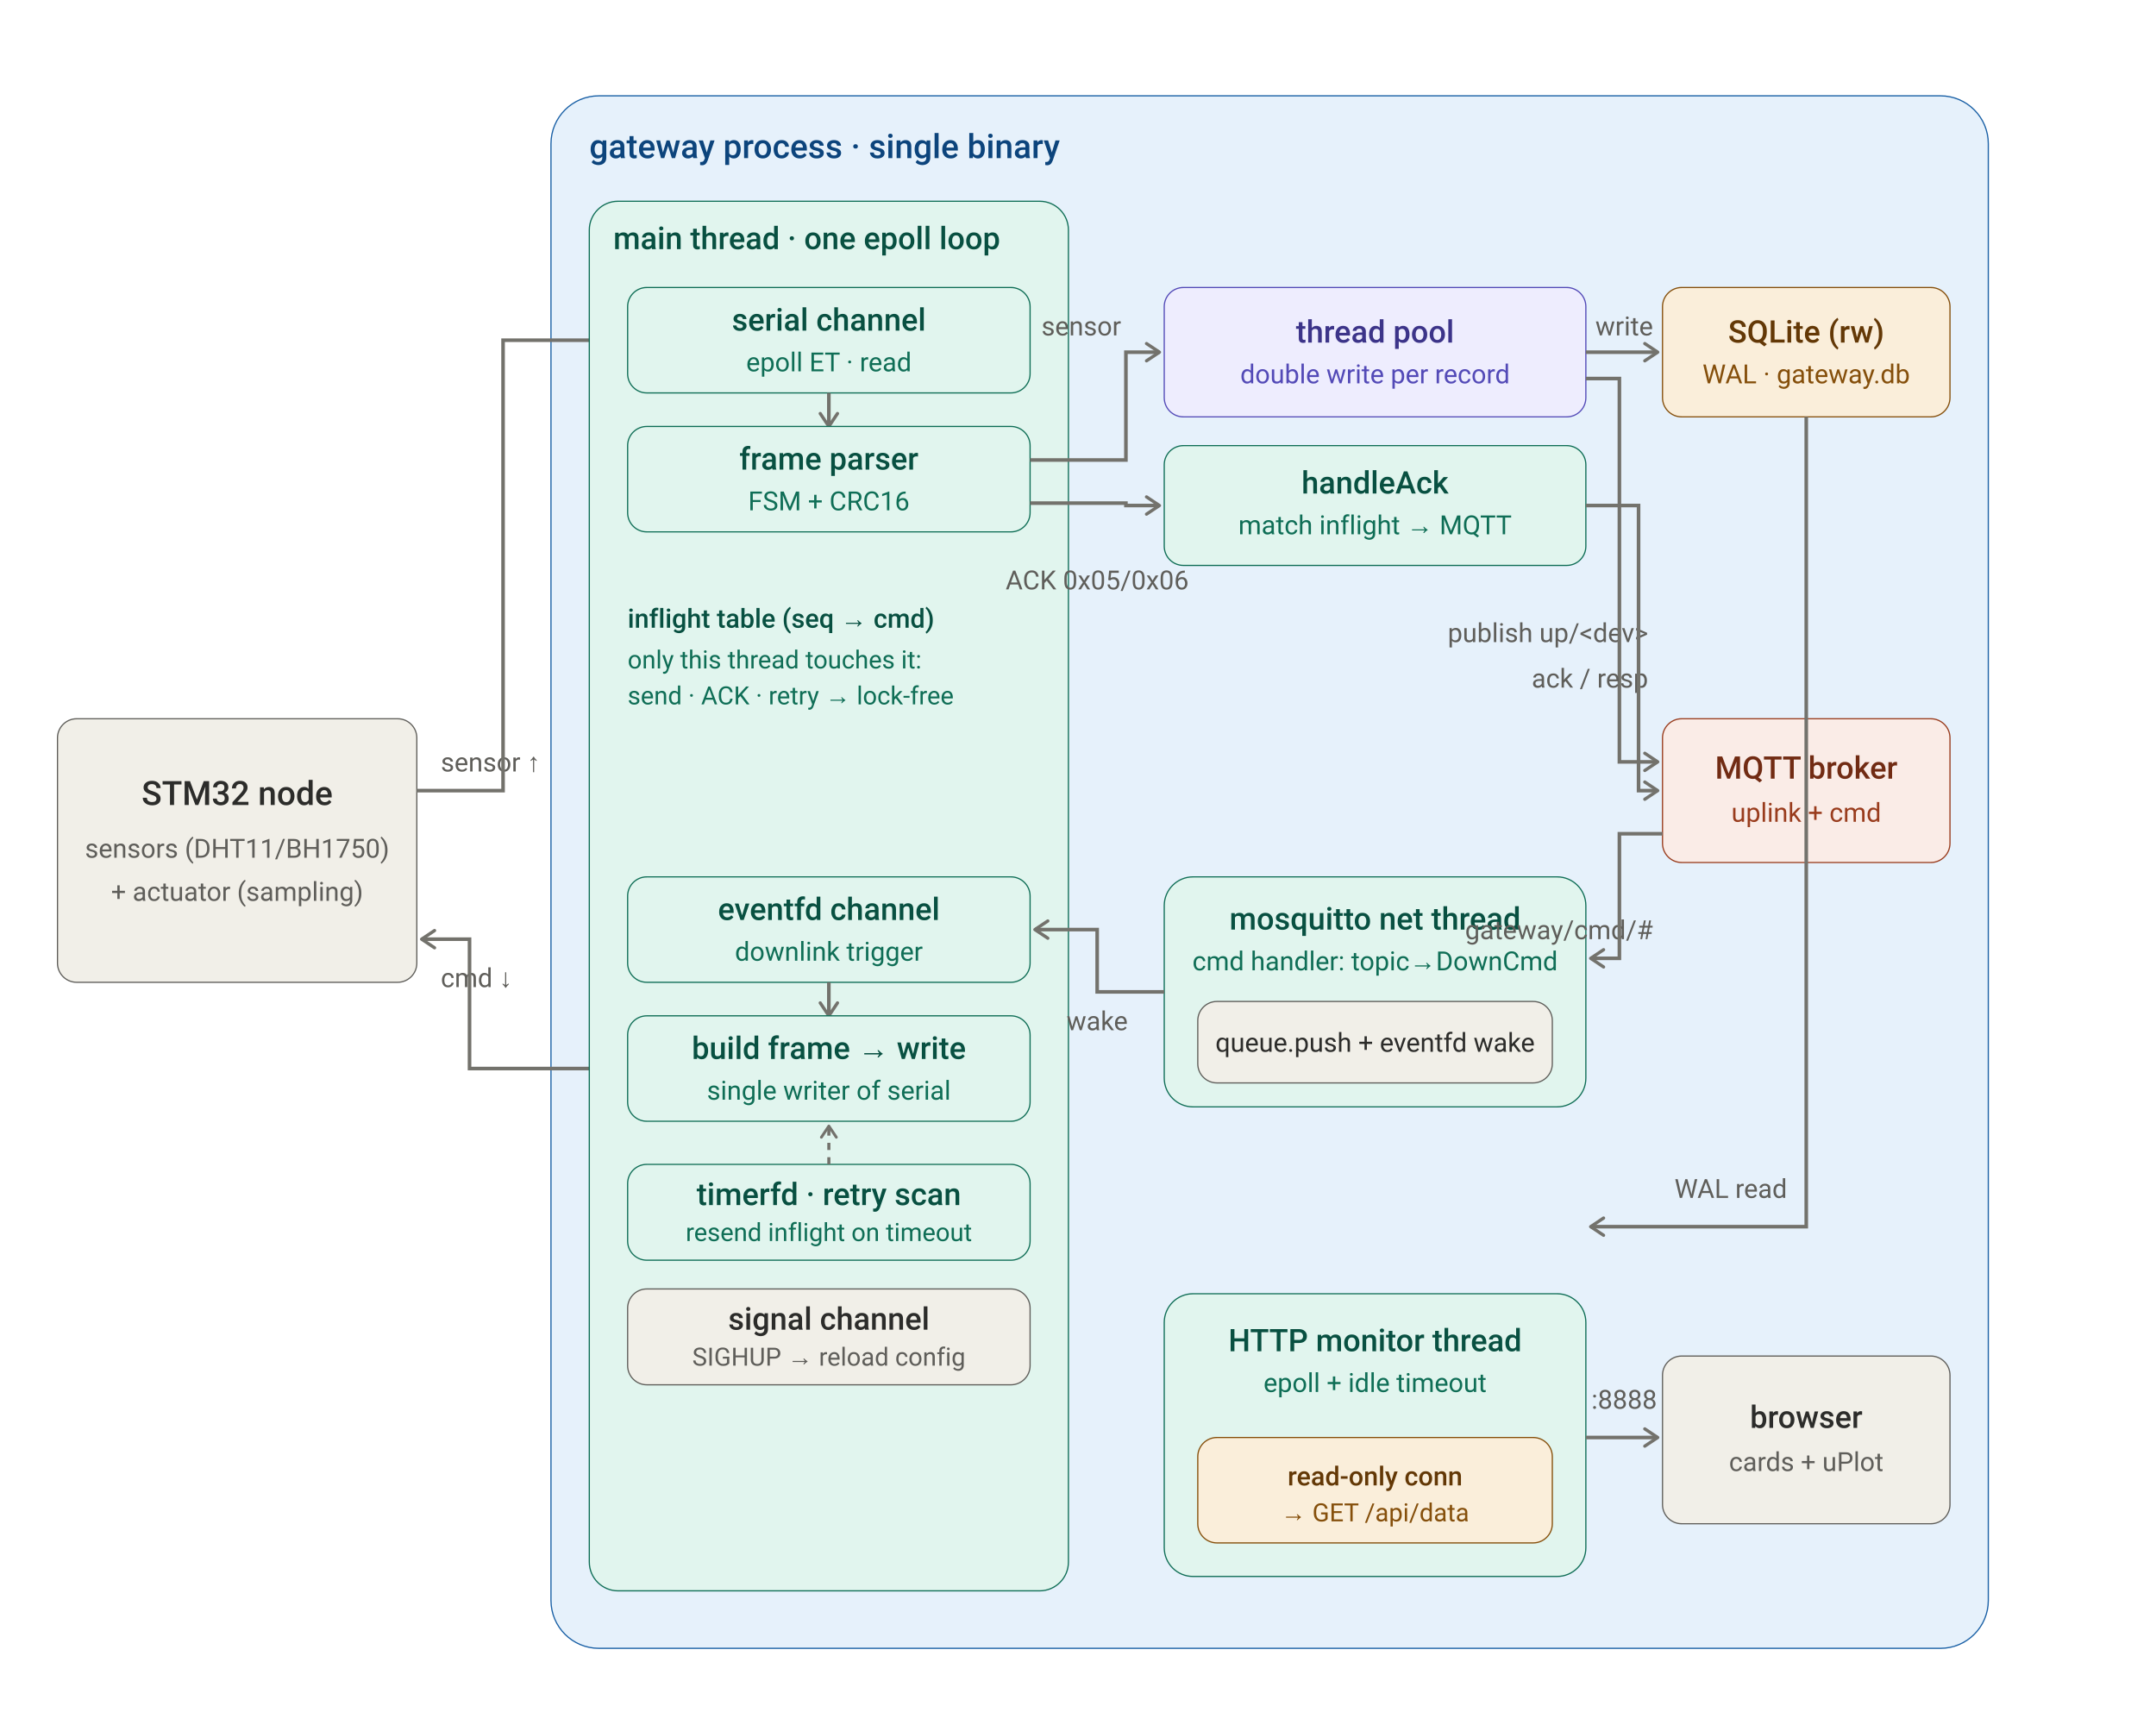
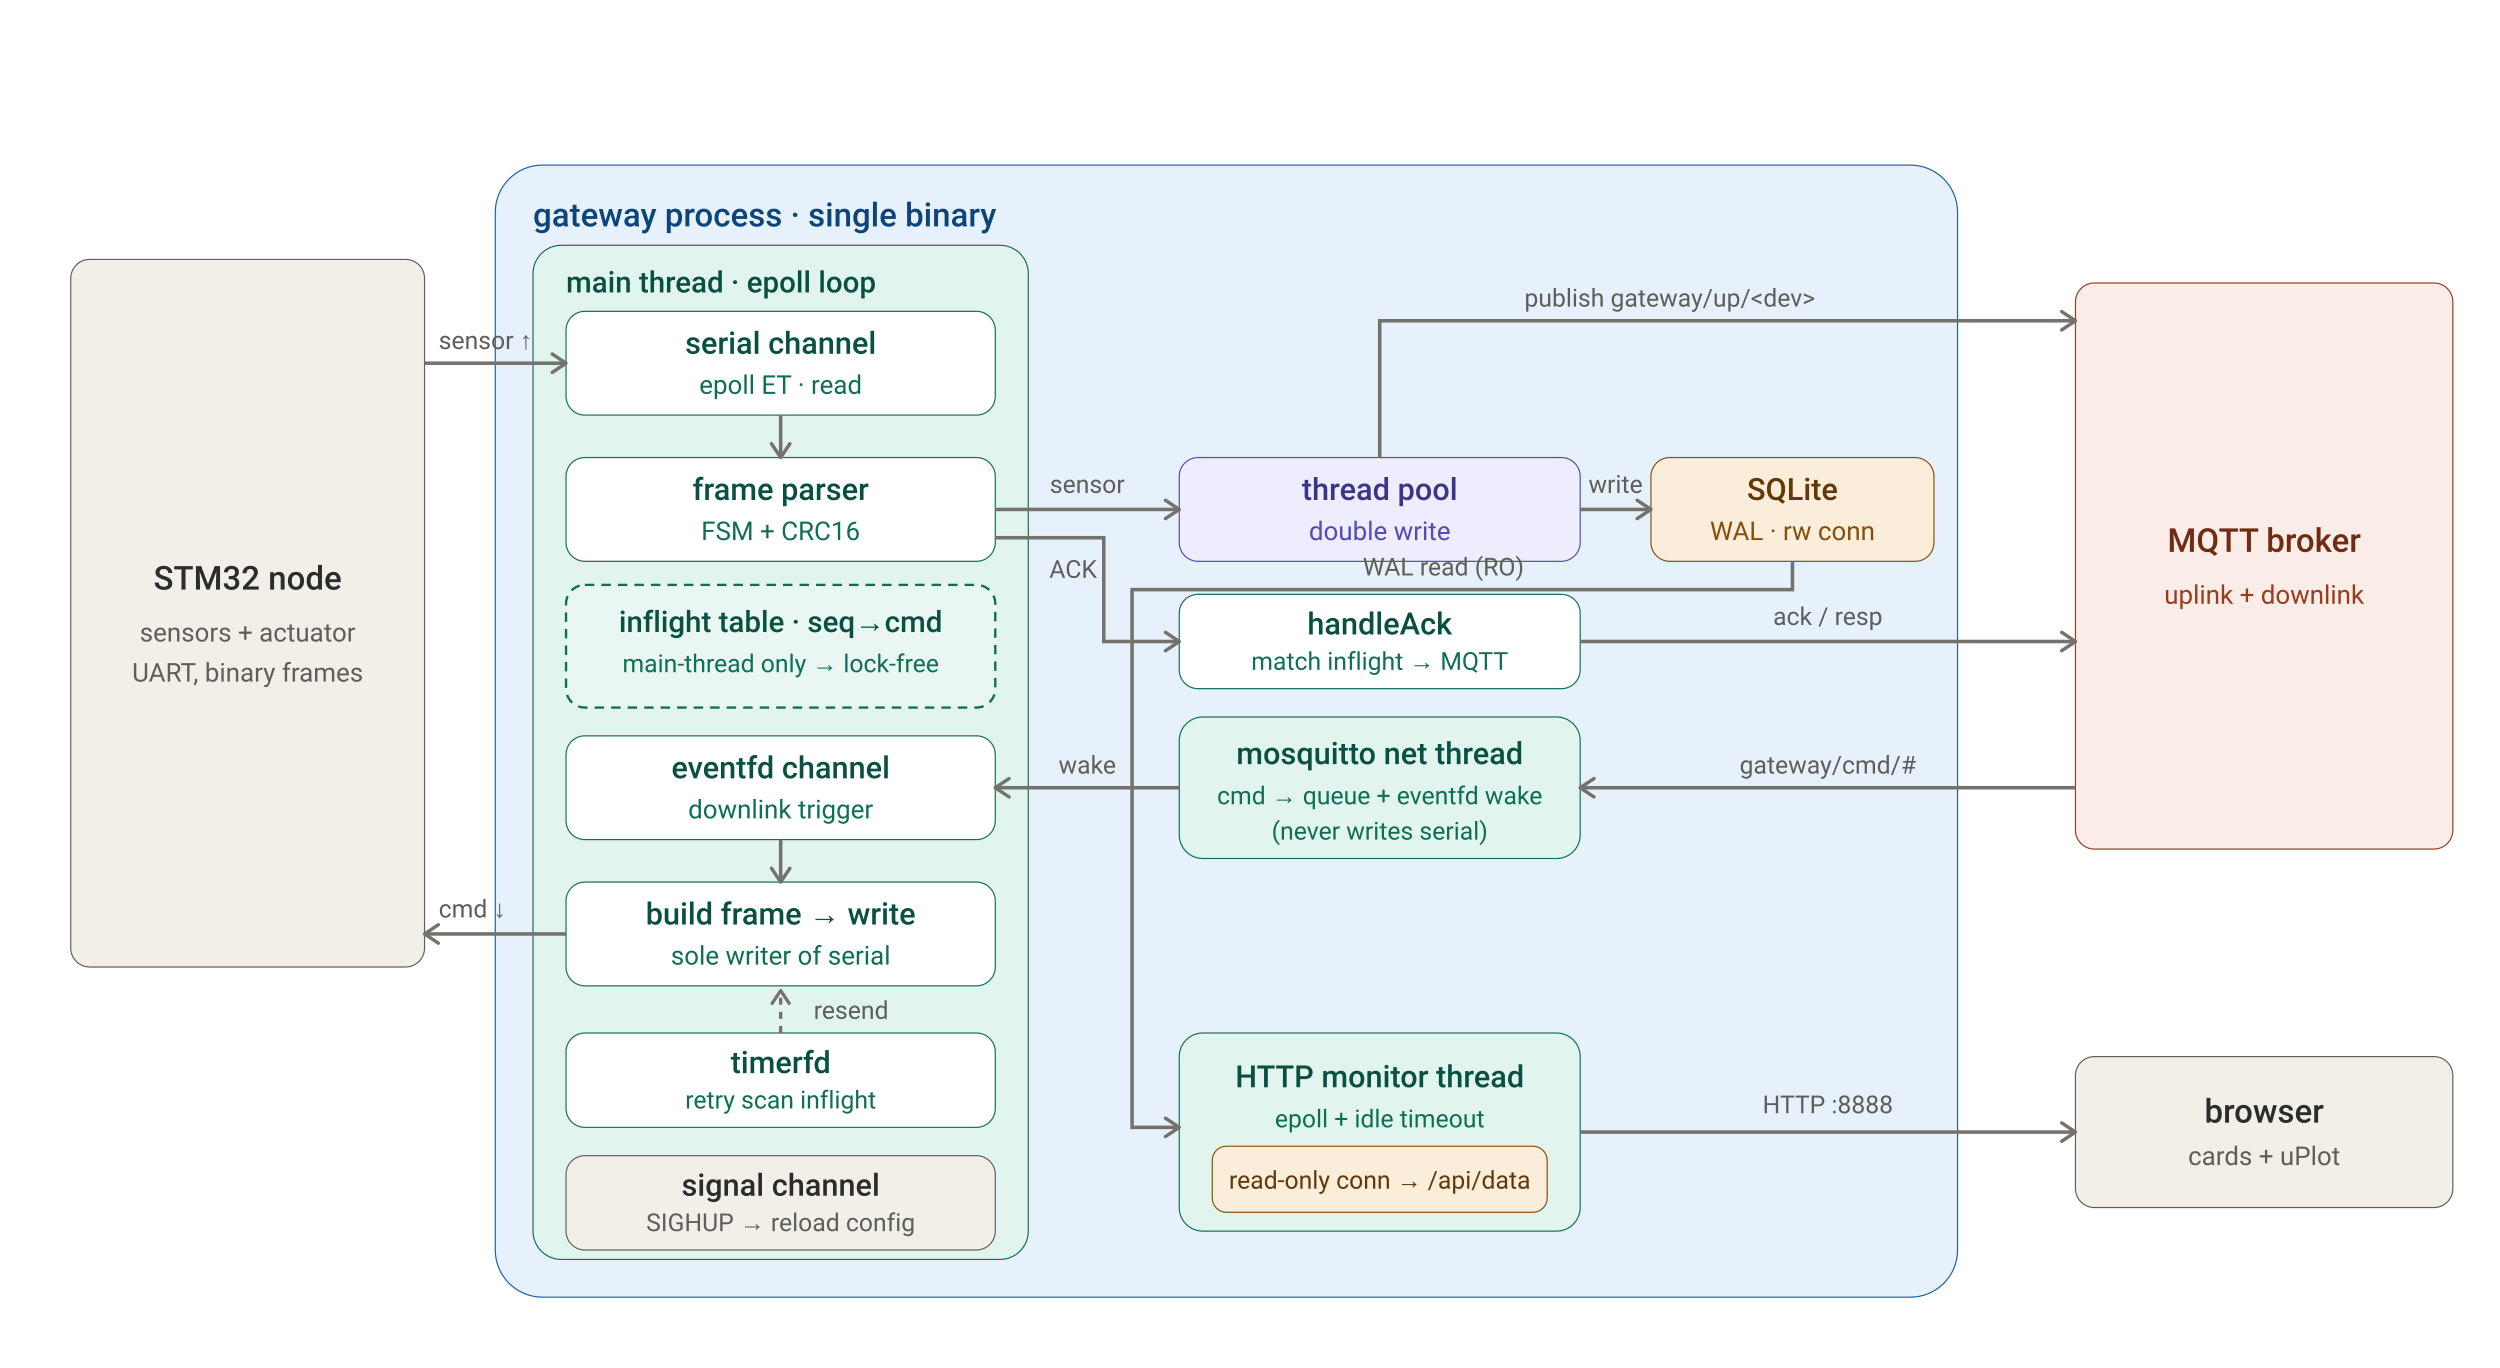
- <svg xmlns="http://www.w3.org/2000/svg" width="900" height="720" viewBox="0 0 900 720" role="img" font-family="system-ui, -apple-system, 'Segoe UI', Roboto, 'Helvetica Neue', Arial, sans-serif">
+ <svg xmlns="http://www.w3.org/2000/svg" width="1060" height="580" viewBox="0 0 1060 580" role="img" font-family="system-ui, -apple-system, 'Segoe UI', Roboto, 'Helvetica Neue', Arial, sans-serif">
  <defs>
-     <marker id="arrow" viewBox="0 0 10 10" refX="8" refY="5" markerWidth="6" markerHeight="6" orient="auto-start-reverse">
+     <marker id="arrow" viewBox="0 0 10 10" refX="8" refY="5" markerWidth="6.5" markerHeight="6.5" orient="auto-start-reverse">
      <path d="M2 1L8 5L2 9" fill="none" stroke="#73726c" stroke-width="1.5" stroke-linecap="round" stroke-linejoin="round" />
    </marker>
  </defs>
-   <rect x="0" y="0" width="900" height="720" fill="#ffffff" />
-   <rect x="24" y="300" width="150" height="110" rx="8" fill="#F1EFE8" stroke="#5F5E5A" stroke-width="0.5" />
-   <text x="99" y="336" text-anchor="middle" font-size="14" font-weight="500" fill="#2C2C2A">STM32 node</text>
-   <text x="99" y="358" text-anchor="middle" font-size="11" fill="#5F5E5A">sensors (DHT11/BH1750)</text>
-   <text x="99" y="376" text-anchor="middle" font-size="11" fill="#5F5E5A">+ actuator (sampling)</text>
-   <rect x="230" y="40" width="600" height="648" rx="20" fill="#E6F1FB" stroke="#185FA5" stroke-width="0.5" />
-   <text x="246" y="66" font-size="14" font-weight="500" fill="#0C447C">gateway process · single binary</text>
-   <text x="184" y="322" text-anchor="start" font-size="11" fill="#5F5E5A">sensor ↑</text>
-   <path d="M174 330 L210 330 L210 142 L260 142" fill="none" stroke="#73726c" stroke-width="1.5" marker-end="url(#arrow)" />
-   <text x="184" y="412" text-anchor="start" font-size="11" fill="#5F5E5A">cmd ↓</text>
-   <path d="M260 446 L196 446 L196 392 L176 392" fill="none" stroke="#73726c" stroke-width="1.5" marker-end="url(#arrow)" />
-   <rect x="246" y="84" width="200" height="580" rx="12" fill="#E1F5EE" stroke="#0F6E56" stroke-width="0.5" />
-   <text x="256" y="104" font-size="13" font-weight="500" fill="#085041">main thread · one epoll loop</text>
-   <rect x="262" y="120" width="168" height="44" rx="8" fill="#E1F5EE" stroke="#0F6E56" stroke-width="0.5" />
-   <text x="346" y="138" text-anchor="middle" font-size="13" font-weight="500" fill="#085041">serial channel</text>
-   <text x="346" y="155" text-anchor="middle" font-size="11" fill="#0F6E56">epoll ET · read</text>
-   <line x1="346" y1="164" x2="346" y2="178" stroke="#73726c" stroke-width="1.5" marker-end="url(#arrow)" />
-   <rect x="262" y="178" width="168" height="44" rx="8" fill="#E1F5EE" stroke="#0F6E56" stroke-width="0.5" />
-   <text x="346" y="196" text-anchor="middle" font-size="13" font-weight="500" fill="#085041">frame parser</text>
-   <text x="346" y="213" text-anchor="middle" font-size="11" fill="#0F6E56">FSM + CRC16</text>
-   <text x="262" y="262" font-size="11" font-weight="500" fill="#085041">inflight table (seq → cmd)</text>
-   <text x="262" y="279" font-size="10.5" fill="#0F6E56">only this thread touches it:</text>
-   <text x="262" y="294" font-size="10.5" fill="#0F6E56">send · ACK · retry → lock-free</text>
-   <rect x="262" y="366" width="168" height="44" rx="8" fill="#E1F5EE" stroke="#0F6E56" stroke-width="0.5" />
-   <text x="346" y="384" text-anchor="middle" font-size="13" font-weight="500" fill="#085041">eventfd channel</text>
-   <text x="346" y="401" text-anchor="middle" font-size="11" fill="#0F6E56">downlink trigger</text>
-   <line x1="346" y1="410" x2="346" y2="424" stroke="#73726c" stroke-width="1.5" marker-end="url(#arrow)" />
-   <rect x="262" y="424" width="168" height="44" rx="8" fill="#E1F5EE" stroke="#0F6E56" stroke-width="0.5" />
-   <text x="346" y="442" text-anchor="middle" font-size="13" font-weight="500" fill="#085041">build frame → write</text>
-   <text x="346" y="459" text-anchor="middle" font-size="11" fill="#0F6E56">single writer of serial</text>
-   <rect x="262" y="486" width="168" height="40" rx="8" fill="#E1F5EE" stroke="#0F6E56" stroke-width="0.5" />
-   <text x="346" y="503" text-anchor="middle" font-size="13" font-weight="500" fill="#085041">timerfd · retry scan</text>
-   <text x="346" y="518" text-anchor="middle" font-size="10.5" fill="#0F6E56">resend inflight on timeout</text>
-   <path d="M346 486 L346 470" fill="none" stroke="#73726c" stroke-width="1.3" stroke-dasharray="3 3" marker-end="url(#arrow)" />
-   <rect x="262" y="538" width="168" height="40" rx="8" fill="#F1EFE8" stroke="#5F5E5A" stroke-width="0.5" />
-   <text x="346" y="555" text-anchor="middle" font-size="13" font-weight="500" fill="#2C2C2A">signal channel</text>
-   <text x="346" y="570" text-anchor="middle" font-size="10.5" fill="#5F5E5A">SIGHUP → reload config</text>
-   <rect x="486" y="120" width="176" height="54" rx="8" fill="#EEEDFE" stroke="#534AB7" stroke-width="0.5" />
-   <text x="574" y="143" text-anchor="middle" font-size="13" font-weight="500" fill="#3C3489">thread pool</text>
-   <text x="574" y="160" text-anchor="middle" font-size="11" fill="#534AB7">double write per record</text>
-   <rect x="486" y="186" width="176" height="50" rx="8" fill="#E1F5EE" stroke="#0F6E56" stroke-width="0.5" />
-   <text x="574" y="206" text-anchor="middle" font-size="13" font-weight="500" fill="#085041">handleAck</text>
-   <text x="574" y="223" text-anchor="middle" font-size="11" fill="#0F6E56">match inflight → MQTT</text>
-   <rect x="486" y="366" width="176" height="96" rx="12" fill="#E1F5EE" stroke="#0F6E56" stroke-width="0.5" />
-   <text x="574" y="388" text-anchor="middle" font-size="13" font-weight="500" fill="#085041">mosquitto net thread</text>
-   <text x="574" y="405" text-anchor="middle" font-size="11" fill="#0F6E56">cmd handler: topic→DownCmd</text>
-   <rect x="500" y="418" width="148" height="34" rx="8" fill="#F1EFE8" stroke="#5F5E5A" stroke-width="0.5" />
-   <text x="574" y="439" text-anchor="middle" font-size="11" fill="#2C2C2A">queue.push + eventfd wake</text>
-   <rect x="486" y="540" width="176" height="118" rx="12" fill="#E1F5EE" stroke="#0F6E56" stroke-width="0.5" />
-   <text x="574" y="564" text-anchor="middle" font-size="13" font-weight="500" fill="#085041">HTTP monitor thread</text>
-   <text x="574" y="581" text-anchor="middle" font-size="11" fill="#0F6E56">epoll + idle timeout</text>
-   <rect x="500" y="600" width="148" height="44" rx="8" fill="#FAEEDA" stroke="#854F0B" stroke-width="0.5" />
-   <text x="574" y="620" text-anchor="middle" font-size="11" font-weight="500" fill="#633806">read-only conn</text>
-   <text x="574" y="635" text-anchor="middle" font-size="10.5" fill="#854F0B">→ GET /api/data</text>
-   <rect x="694" y="120" width="120" height="54" rx="8" fill="#FAEEDA" stroke="#854F0B" stroke-width="0.5" />
-   <text x="754" y="143" text-anchor="middle" font-size="13" font-weight="500" fill="#633806">SQLite (rw)</text>
-   <text x="754" y="160" text-anchor="middle" font-size="11" fill="#854F0B">WAL · gateway.db</text>
-   <rect x="694" y="300" width="120" height="60" rx="8" fill="#FAECE7" stroke="#993C1D" stroke-width="0.5" />
-   <text x="754" y="325" text-anchor="middle" font-size="13" font-weight="500" fill="#712B13">MQTT broker</text>
-   <text x="754" y="343" text-anchor="middle" font-size="11" fill="#993C1D">uplink + cmd</text>
-   <rect x="694" y="566" width="120" height="70" rx="8" fill="#F1EFE8" stroke="#5F5E5A" stroke-width="0.5" />
-   <text x="754" y="596" text-anchor="middle" font-size="13" font-weight="500" fill="#2C2C2A">browser</text>
-   <text x="754" y="614" text-anchor="middle" font-size="11" fill="#5F5E5A">cards + uPlot</text>
-   <text x="468" y="140" text-anchor="end" font-size="11" fill="#5F5E5A">sensor</text>
-   <path d="M430 192 L470 192 L470 147 L484 147" fill="none" stroke="#73726c" stroke-width="1.5" marker-end="url(#arrow)" />
-   <text x="458" y="246" text-anchor="middle" font-size="11" fill="#5F5E5A">ACK 0x05/0x06</text>
-   <path d="M430 210 L470 210 L470 211 L484 211" fill="none" stroke="#73726c" stroke-width="1.5" marker-end="url(#arrow)" />
-   <text x="678" y="140" text-anchor="middle" font-size="11" fill="#5F5E5A">write</text>
-   <path d="M662 147 L692 147" fill="none" stroke="#73726c" stroke-width="1.5" marker-end="url(#arrow)" />
-   <text x="688" y="268" text-anchor="end" font-size="11" fill="#5F5E5A">publish up/&lt;dev&gt;</text>
-   <path d="M662 158 L676 158 L676 318 L692 318" fill="none" stroke="#73726c" stroke-width="1.5" marker-end="url(#arrow)" />
-   <text x="688" y="287" text-anchor="end" font-size="11" fill="#5F5E5A">ack / resp</text>
-   <path d="M662 211 L684 211 L684 330 L692 330" fill="none" stroke="#73726c" stroke-width="1.5" marker-end="url(#arrow)" />
-   <text x="690" y="392" text-anchor="end" font-size="11" fill="#5F5E5A">gateway/cmd/#</text>
-   <path d="M694 348 L676 348 L676 400 L664 400" fill="none" stroke="#73726c" stroke-width="1.5" marker-end="url(#arrow)" />
-   <text x="458" y="430" text-anchor="middle" font-size="11" fill="#5F5E5A">wake</text>
-   <path d="M486 414 L458 414 L458 388 L432 388" fill="none" stroke="#73726c" stroke-width="1.5" marker-end="url(#arrow)" />
-   <text x="746" y="500" text-anchor="end" font-size="11" fill="#5F5E5A">WAL read</text>
-   <path d="M754 174 L754 512 L664 512" fill="none" stroke="#73726c" stroke-width="1.5" marker-end="url(#arrow)" />
-   <text x="678" y="588" text-anchor="middle" font-size="11" fill="#5F5E5A">:8888</text>
-   <path d="M662 600 L692 600" fill="none" stroke="#73726c" stroke-width="1.5" marker-end="url(#arrow)" />
+   <rect x="0" y="0" width="1060" height="580" fill="#ffffff" />
+   <rect x="30" y="110" width="150" height="300" rx="8" fill="#F1EFE8" stroke="#5F5E5A" stroke-width="0.5" />
+   <text x="105" y="250" text-anchor="middle" font-size="14" font-weight="500" fill="#2C2C2A">STM32 node</text>
+   <text x="105" y="272" text-anchor="middle" font-size="11" fill="#5F5E5A">sensors + actuator</text>
+   <text x="105" y="289" text-anchor="middle" font-size="11" fill="#5F5E5A">UART, binary frames</text>
+   <rect x="880" y="120" width="160" height="240" rx="8" fill="#FAECE7" stroke="#993C1D" stroke-width="0.5" />
+   <text x="960" y="234" text-anchor="middle" font-size="14" font-weight="500" fill="#712B13">MQTT broker</text>
+   <text x="960" y="256" text-anchor="middle" font-size="11" fill="#993C1D">uplink + downlink</text>
+   <rect x="880" y="448" width="160" height="64" rx="8" fill="#F1EFE8" stroke="#5F5E5A" stroke-width="0.5" />
+   <text x="960" y="476" text-anchor="middle" font-size="14" font-weight="500" fill="#2C2C2A">browser</text>
+   <text x="960" y="494" text-anchor="middle" font-size="11" fill="#5F5E5A">cards + uPlot</text>
+   <rect x="210" y="70" width="620" height="480" rx="20" fill="#E6F1FB" stroke="#185FA5" stroke-width="0.5" />
+   <text x="226" y="96" font-size="14" font-weight="500" fill="#0C447C">gateway process · single binary</text>
+   <rect x="226" y="104" width="210" height="430" rx="12" fill="#E1F5EE" stroke="#0F6E56" stroke-width="0.5" />
+   <text x="240" y="124" font-size="12.5" font-weight="500" fill="#085041">main thread · epoll loop</text>
+   <rect x="240" y="132" width="182" height="44" rx="8" fill="#FFFFFF" stroke="#0F6E56" stroke-width="0.5" />
+   <text x="331" y="150" text-anchor="middle" font-size="13" font-weight="500" fill="#085041">serial channel</text>
+   <text x="331" y="167" text-anchor="middle" font-size="11" fill="#0F6E56">epoll ET · read</text>
+   <rect x="240" y="194" width="182" height="44" rx="8" fill="#FFFFFF" stroke="#0F6E56" stroke-width="0.5" />
+   <text x="331" y="212" text-anchor="middle" font-size="13" font-weight="500" fill="#085041">frame parser</text>
+   <text x="331" y="229" text-anchor="middle" font-size="11" fill="#0F6E56">FSM + CRC16</text>
+   <rect x="240" y="248" width="182" height="52" rx="8" fill="#EAF6F1" stroke="#0F6E56" stroke-width="1" stroke-dasharray="4 3" />
+   <text x="331" y="268" text-anchor="middle" font-size="12.5" font-weight="500" fill="#085041">inflight table · seq→cmd</text>
+   <text x="331" y="285" text-anchor="middle" font-size="10.5" fill="#0F6E56">main-thread only → lock-free</text>
+   <rect x="240" y="312" width="182" height="44" rx="8" fill="#FFFFFF" stroke="#0F6E56" stroke-width="0.5" />
+   <text x="331" y="330" text-anchor="middle" font-size="13" font-weight="500" fill="#085041">eventfd channel</text>
+   <text x="331" y="347" text-anchor="middle" font-size="11" fill="#0F6E56">downlink trigger</text>
+   <rect x="240" y="374" width="182" height="44" rx="8" fill="#FFFFFF" stroke="#0F6E56" stroke-width="0.5" />
+   <text x="331" y="392" text-anchor="middle" font-size="13" font-weight="500" fill="#085041">build frame → write</text>
+   <text x="331" y="409" text-anchor="middle" font-size="11" fill="#0F6E56">sole writer of serial</text>
+   <rect x="240" y="438" width="182" height="40" rx="8" fill="#FFFFFF" stroke="#0F6E56" stroke-width="0.5" />
+   <text x="331" y="455" text-anchor="middle" font-size="13" font-weight="500" fill="#085041">timerfd</text>
+   <text x="331" y="470" text-anchor="middle" font-size="10.5" fill="#0F6E56">retry scan inflight</text>
+   <rect x="240" y="490" width="182" height="40" rx="8" fill="#F1EFE8" stroke="#5F5E5A" stroke-width="0.5" />
+   <text x="331" y="507" text-anchor="middle" font-size="13" font-weight="500" fill="#2C2C2A">signal channel</text>
+   <text x="331" y="522" text-anchor="middle" font-size="10.5" fill="#5F5E5A">SIGHUP → reload config</text>
+   <rect x="500" y="194" width="170" height="44" rx="8" fill="#EEEDFE" stroke="#534AB7" stroke-width="0.5" />
+   <text x="585" y="212" text-anchor="middle" font-size="13" font-weight="500" fill="#3C3489">thread pool</text>
+   <text x="585" y="229" text-anchor="middle" font-size="11" fill="#534AB7">double write</text>
+   <rect x="500" y="252" width="170" height="40" rx="8" fill="#FFFFFF" stroke="#0F6E56" stroke-width="0.5" />
+   <text x="585" y="269" text-anchor="middle" font-size="13" font-weight="500" fill="#085041">handleAck</text>
+   <text x="585" y="284" text-anchor="middle" font-size="10.5" fill="#0F6E56">match inflight → MQTT</text>
+   <rect x="500" y="304" width="170" height="60" rx="10" fill="#E1F5EE" stroke="#0F6E56" stroke-width="0.5" />
+   <text x="585" y="324" text-anchor="middle" font-size="13" font-weight="500" fill="#085041">mosquitto net thread</text>
+   <text x="585" y="341" text-anchor="middle" font-size="10.5" fill="#0F6E56">cmd → queue + eventfd wake</text>
+   <text x="585" y="356" text-anchor="middle" font-size="10.5" fill="#0F6E56">(never writes serial)</text>
+   <rect x="500" y="438" width="170" height="84" rx="10" fill="#E1F5EE" stroke="#0F6E56" stroke-width="0.5" />
+   <text x="585" y="461" text-anchor="middle" font-size="13" font-weight="500" fill="#085041">HTTP monitor thread</text>
+   <text x="585" y="478" text-anchor="middle" font-size="10.5" fill="#0F6E56">epoll + idle timeout</text>
+   <rect x="514" y="486" width="142" height="28" rx="6" fill="#FAEEDA" stroke="#854F0B" stroke-width="0.5" />
+   <text x="585" y="504" text-anchor="middle" font-size="10.5" fill="#633806">read-only conn → /api/data</text>
+   <rect x="700" y="194" width="120" height="44" rx="8" fill="#FAEEDA" stroke="#854F0B" stroke-width="0.5" />
+   <text x="760" y="212" text-anchor="middle" font-size="13" font-weight="500" fill="#633806">SQLite</text>
+   <text x="760" y="229" text-anchor="middle" font-size="11" fill="#854F0B">WAL · rw conn</text>
+   <text x="186" y="148" text-anchor="start" font-size="10.5" fill="#5F5E5A">sensor ↑</text>
+   <path d="M180 154 L240 154" fill="none" stroke="#73726c" stroke-width="1.5" marker-end="url(#arrow)" />
+   <path d="M331 176 L331 194" fill="none" stroke="#73726c" stroke-width="1.5" marker-end="url(#arrow)" />
+   <text x="461" y="209" text-anchor="middle" font-size="10.5" fill="#5F5E5A">sensor</text>
+   <path d="M422 216 L500 216" fill="none" stroke="#73726c" stroke-width="1.5" marker-end="url(#arrow)" />
+   <text x="685" y="209" text-anchor="middle" font-size="10.5" fill="#5F5E5A">write</text>
+   <path d="M670 216 L700 216" fill="none" stroke="#73726c" stroke-width="1.5" marker-end="url(#arrow)" />
+   <text x="708" y="130" text-anchor="middle" font-size="10.5" fill="#5F5E5A">publish gateway/up/&lt;dev&gt;</text>
+   <path d="M585 194 L585 136 L880 136" fill="none" stroke="#73726c" stroke-width="1.5" marker-end="url(#arrow)" />
+   <text x="455" y="245" text-anchor="middle" font-size="10.5" fill="#5F5E5A">ACK</text>
+   <path d="M422 228 L468 228 L468 272 L500 272" fill="none" stroke="#73726c" stroke-width="1.5" marker-end="url(#arrow)" />
+   <text x="775" y="265" text-anchor="middle" font-size="10.5" fill="#5F5E5A">ack / resp</text>
+   <path d="M670 272 L880 272" fill="none" stroke="#73726c" stroke-width="1.5" marker-end="url(#arrow)" />
+   <text x="775" y="328" text-anchor="middle" font-size="10.5" fill="#5F5E5A">gateway/cmd/#</text>
+   <path d="M880 334 L670 334" fill="none" stroke="#73726c" stroke-width="1.5" marker-end="url(#arrow)" />
+   <text x="461" y="328" text-anchor="middle" font-size="10.5" fill="#5F5E5A">wake</text>
+   <path d="M500 334 L422 334" fill="none" stroke="#73726c" stroke-width="1.5" marker-end="url(#arrow)" />
+   <path d="M331 356 L331 374" fill="none" stroke="#73726c" stroke-width="1.5" marker-end="url(#arrow)" />
+   <text x="186" y="389" text-anchor="start" font-size="10.5" fill="#5F5E5A">cmd ↓</text>
+   <path d="M240 396 L180 396" fill="none" stroke="#73726c" stroke-width="1.5" marker-end="url(#arrow)" />
+   <text x="345" y="432" text-anchor="start" font-size="10.5" fill="#5F5E5A">resend</text>
+   <path d="M331 438 L331 420" fill="none" stroke="#73726c" stroke-width="1.4" stroke-dasharray="3 3" marker-end="url(#arrow)" />
+   <text x="612" y="244" text-anchor="middle" font-size="10.5" fill="#5F5E5A">WAL read (RO)</text>
+   <path d="M760 238 L760 250 L480 250 L480 478 L500 478" fill="none" stroke="#73726c" stroke-width="1.5" marker-end="url(#arrow)" />
+   <text x="775" y="472" text-anchor="middle" font-size="10.5" fill="#5F5E5A">HTTP :8888</text>
+   <path d="M670 480 L880 480" fill="none" stroke="#73726c" stroke-width="1.5" marker-end="url(#arrow)" />
</svg>
